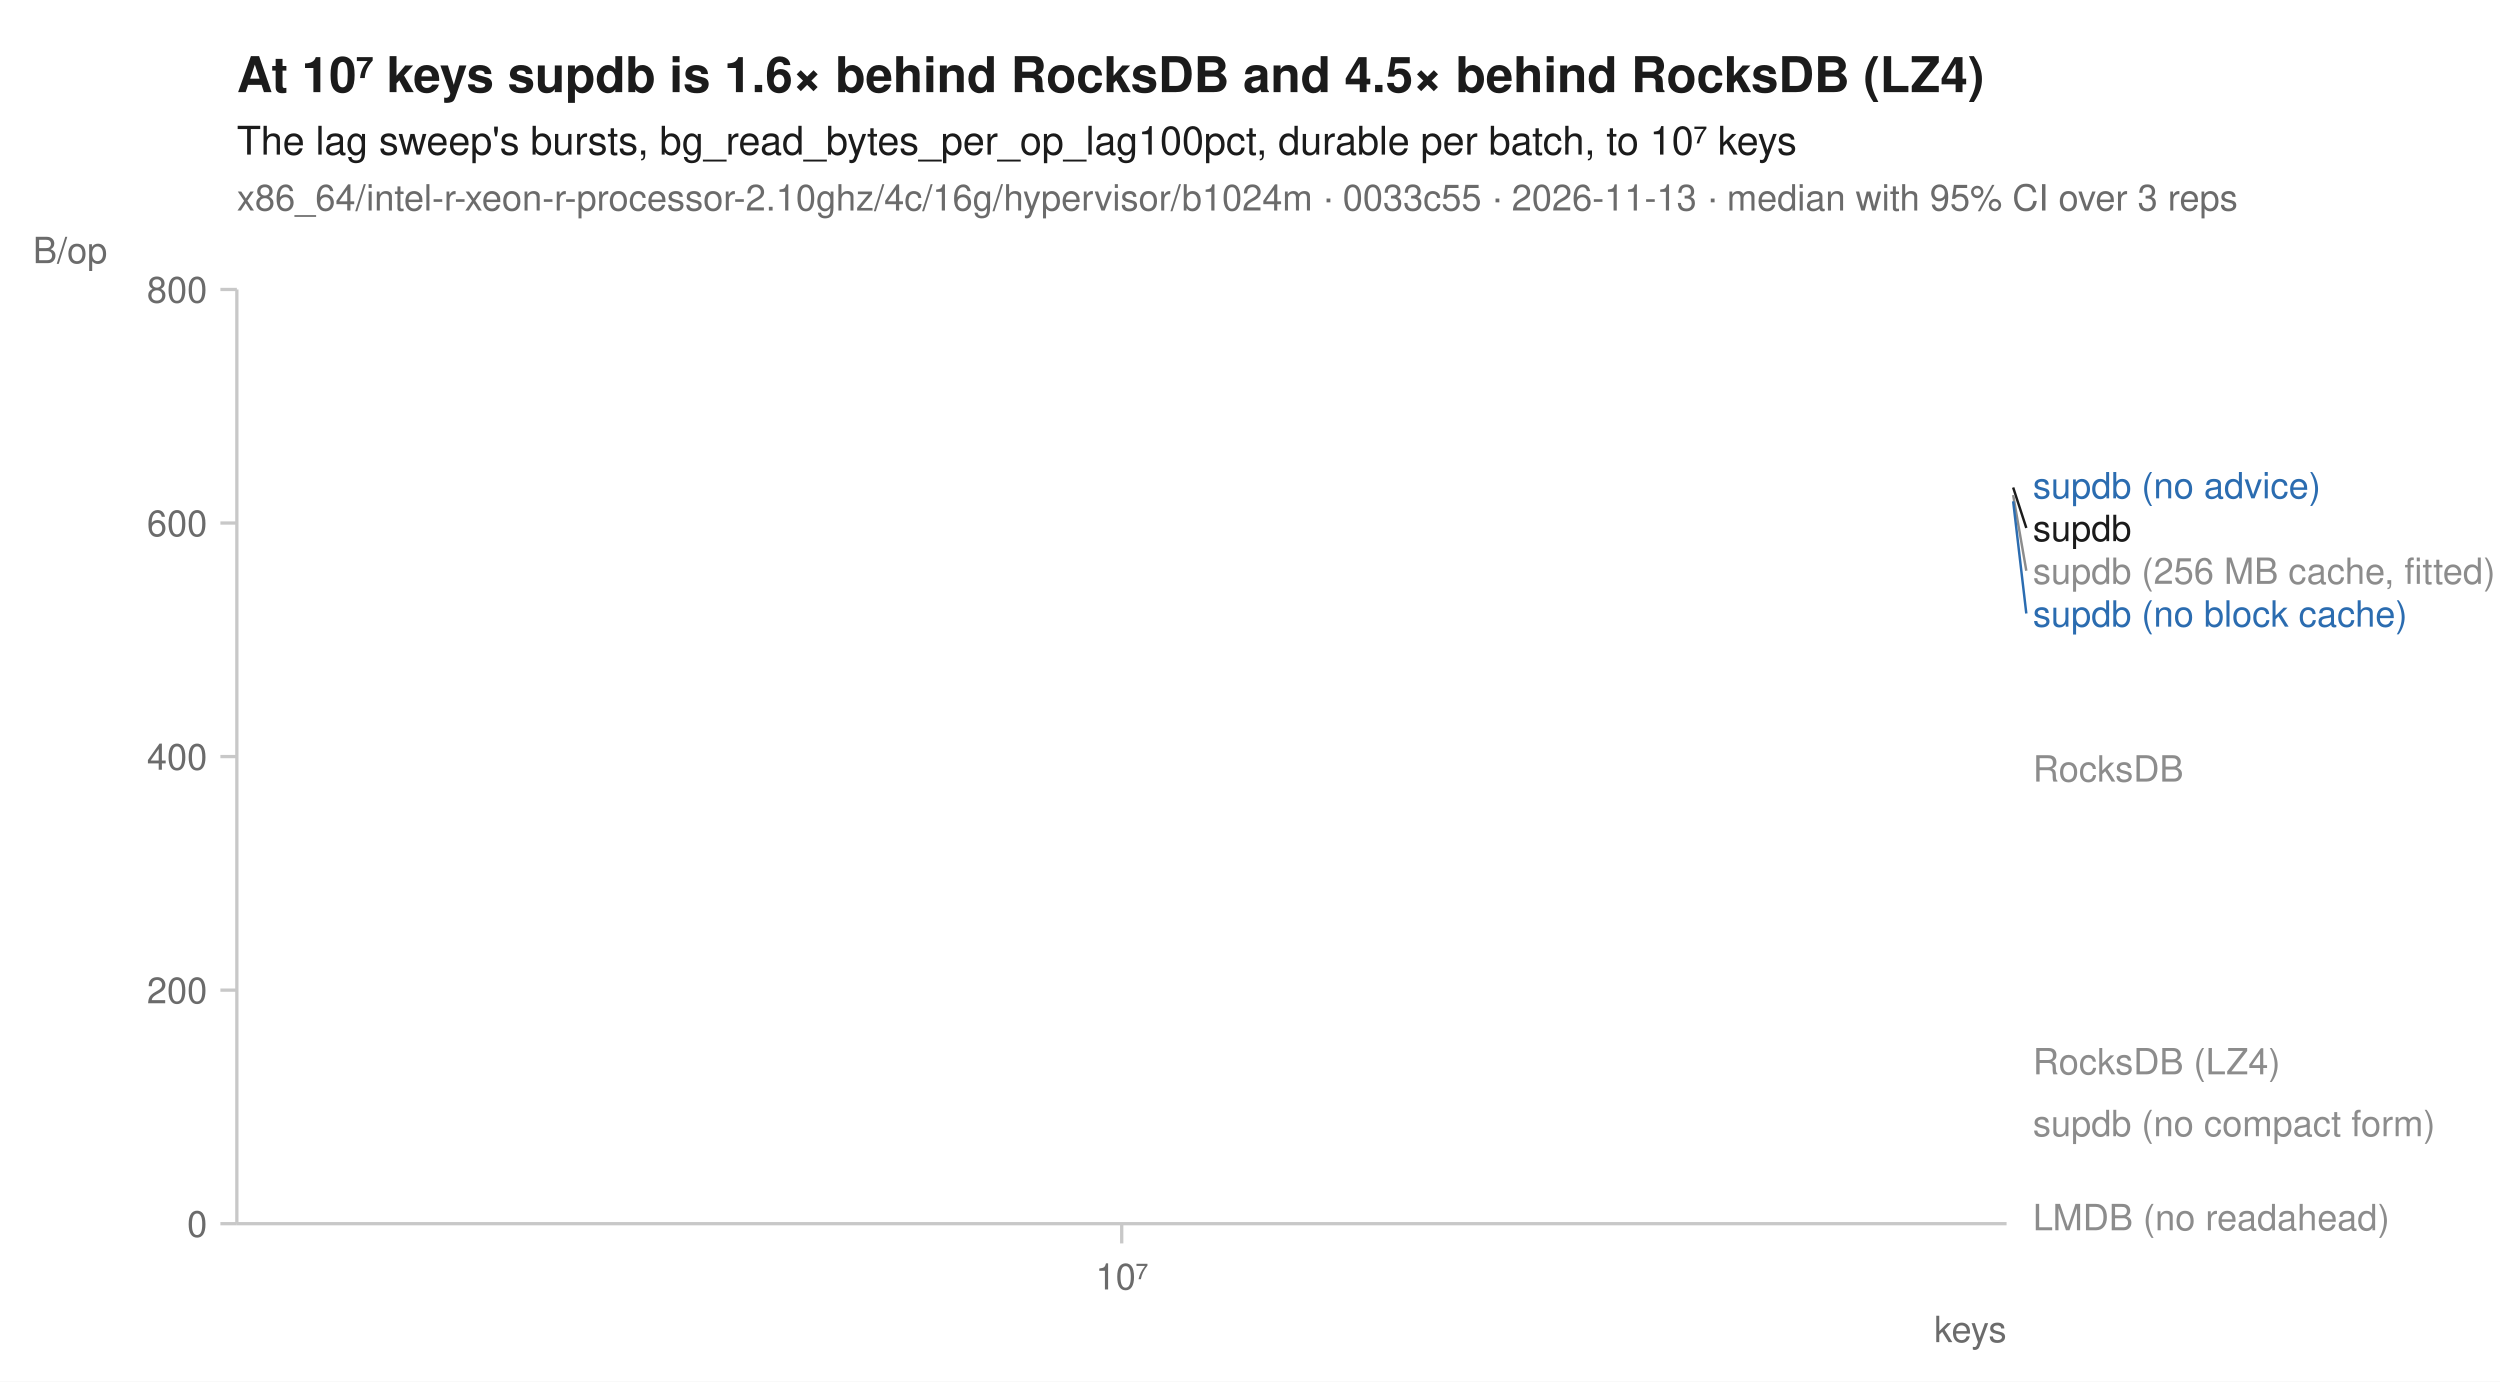
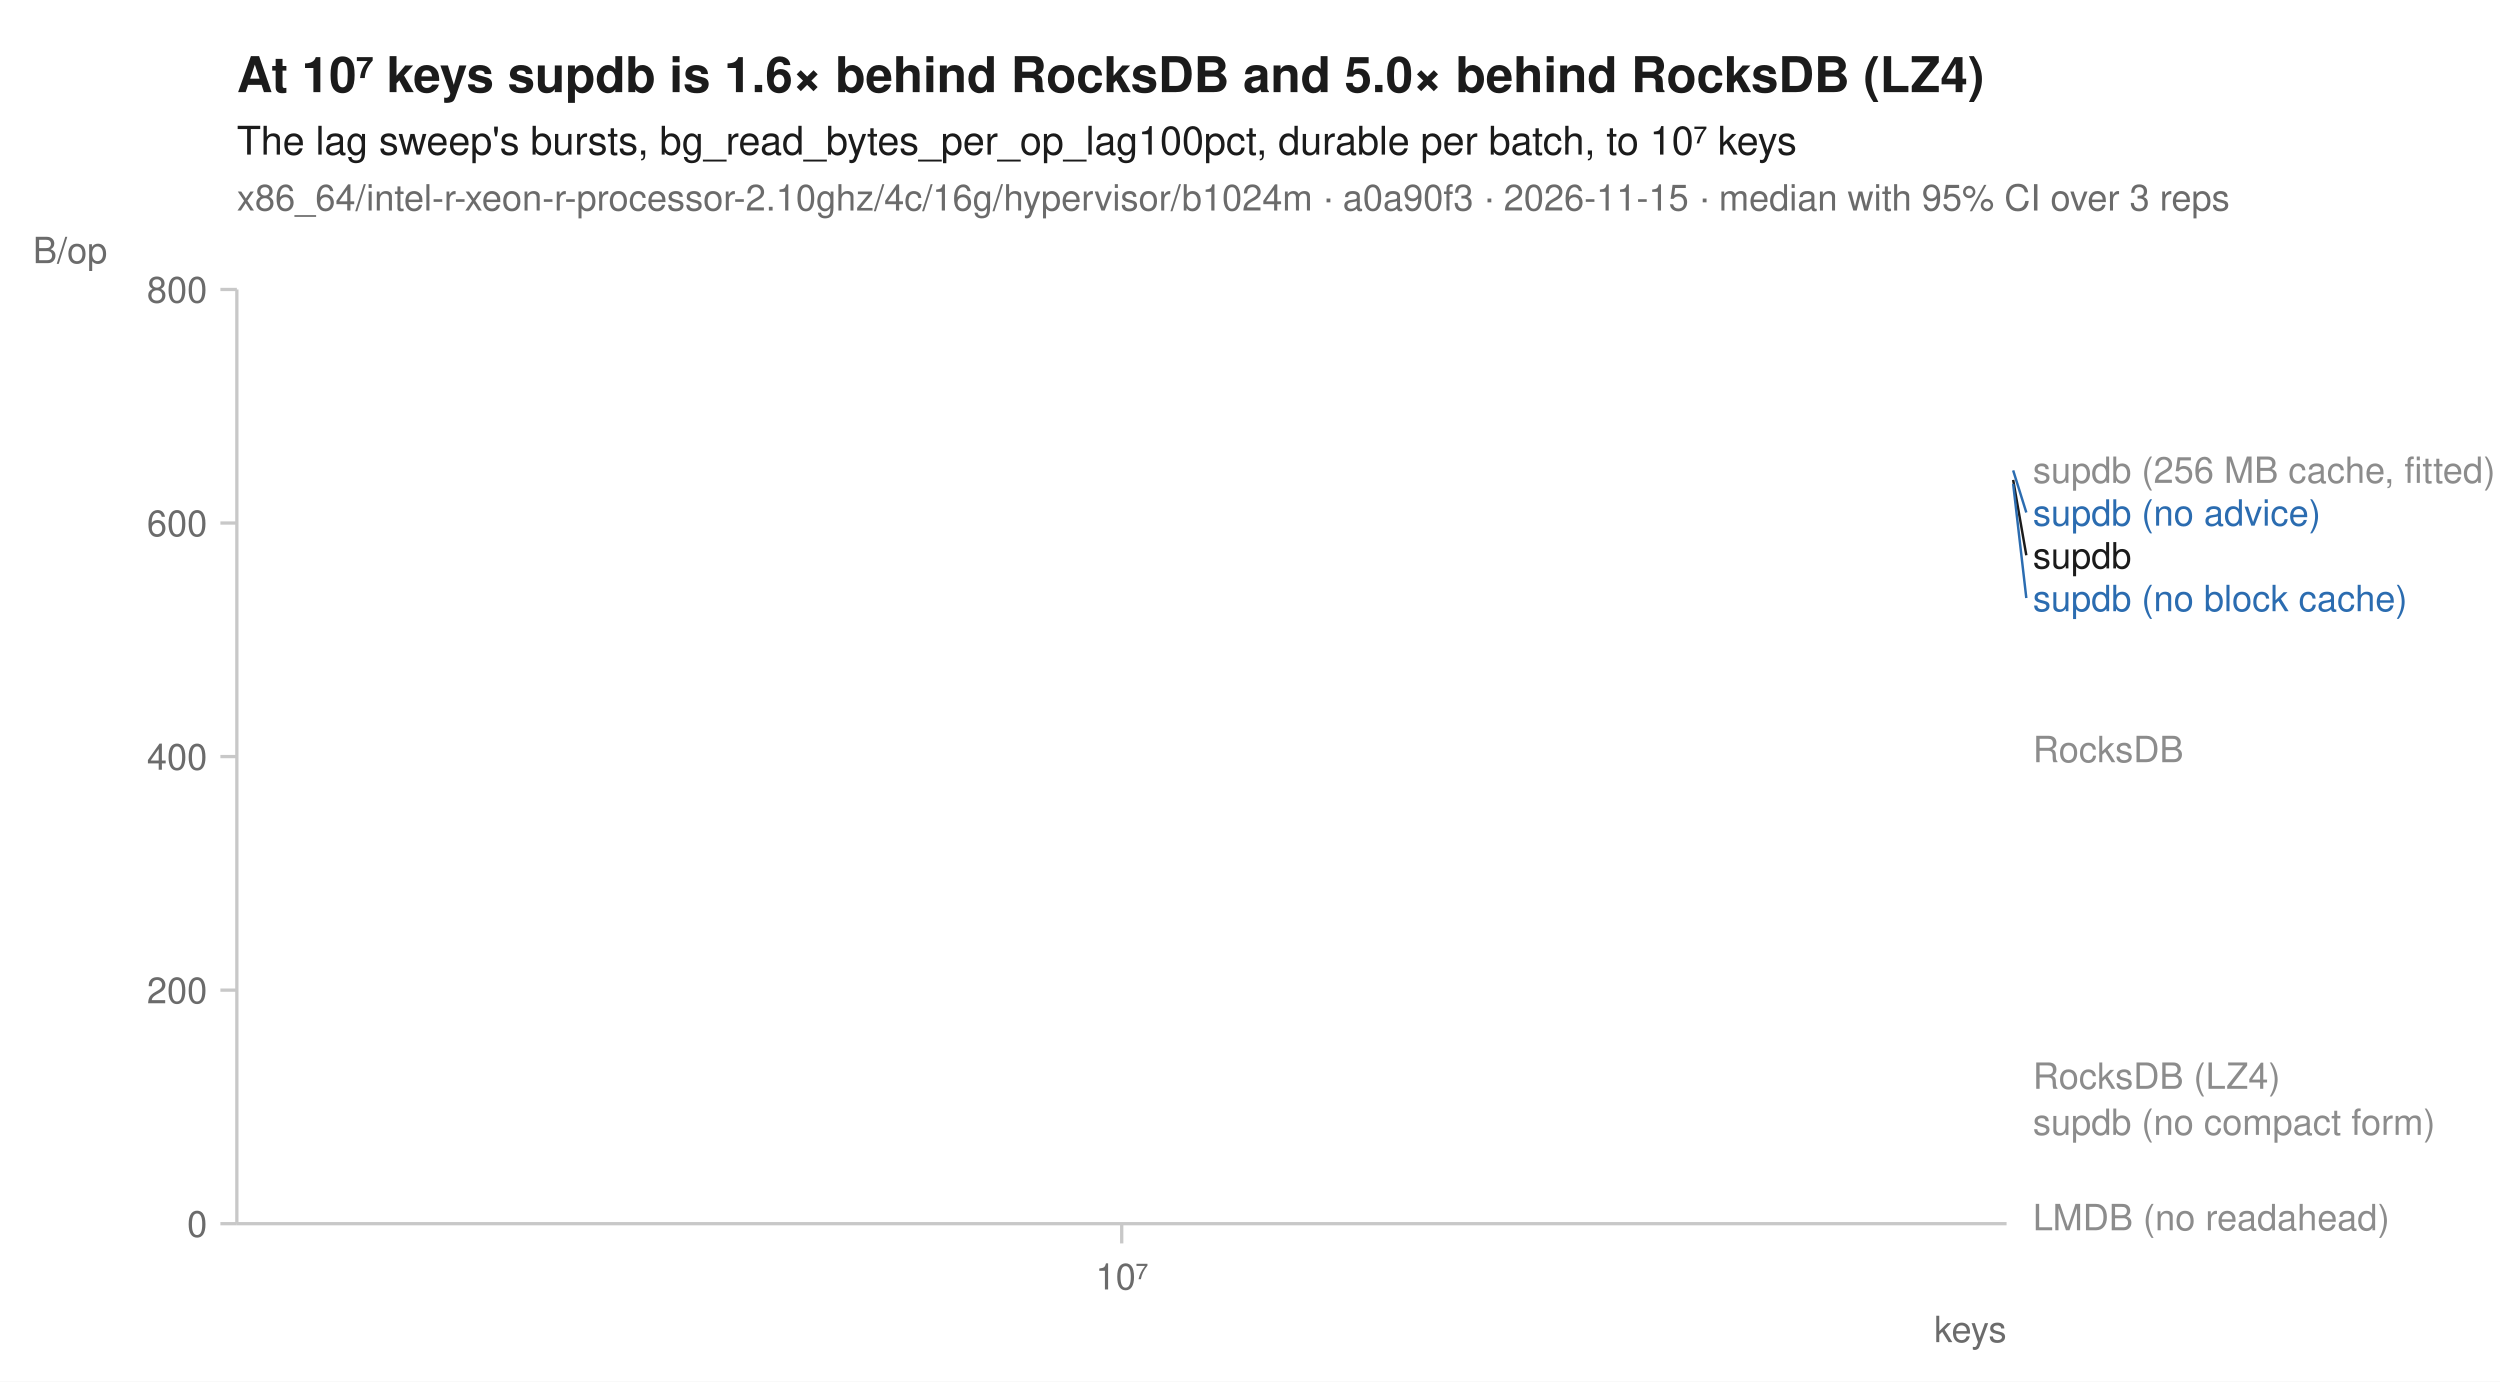
<svg xmlns="http://www.w3.org/2000/svg" width="760" height="420" viewBox="0 0 760 420" font-family="-apple-system, BlinkMacSystemFont, 'Segoe UI', Helvetica, Arial, sans-serif" fill="#1b1b1b">
  <rect width="760" height="420" fill="white" />
-   <text x="72" y="28" font-size="15" font-weight="600">At 10⁷ keys supdb is 1.6× behind RocksDB and 4.5× behind RocksDB (LZ4)</text>
+   <text x="72" y="28" font-size="15" font-weight="600">At 10⁷ keys supdb is 1.6× behind RocksDB and 5.0× behind RocksDB (LZ4)</text>
  <text x="72" y="47" font-size="12">The lag sweep's bursts, bg_read_bytes_per_op_lag100pct, durable per batch, to 10⁷ keys</text>
-   <text x="72" y="64" font-size="11" fill="#6b6b6b">x86_64/intel-r-xeon-r-processor-2.10ghz/4c/16g/hypervisor/b1024m · 0033c55 · 2026-11-13 · median with 95% CI over 3 reps</text>
+   <text x="72" y="64" font-size="11" fill="#6b6b6b">x86_64/intel-r-xeon-r-processor-2.10ghz/4c/16g/hypervisor/b1024m · a0a90f3 · 2026-11-15 · median with 95% CI over 3 reps</text>
  <line x1="72" y1="372" x2="610" y2="372" stroke="#c8c8c8" stroke-width="1" />
  <line x1="72" y1="88" x2="72" y2="372" stroke="#c8c8c8" stroke-width="1" />
  <line x1="341.0" y1="372" x2="341.0" y2="378" stroke="#c8c8c8" stroke-width="1" />
  <text x="341.0" y="392" font-size="11" text-anchor="middle" fill="#6b6b6b">10⁷</text>
  <text x="610" y="408" font-size="11" text-anchor="end" fill="#6b6b6b">keys</text>
  <line x1="67" y1="372.0" x2="72" y2="372.0" stroke="#c8c8c8" stroke-width="1" />
  <text x="63" y="376.0" font-size="11" text-anchor="end" fill="#6b6b6b">0</text>
  <line x1="67" y1="301.0" x2="72" y2="301.0" stroke="#c8c8c8" stroke-width="1" />
  <text x="63" y="305.0" font-size="11" text-anchor="end" fill="#6b6b6b">200</text>
  <line x1="67" y1="230.0" x2="72" y2="230.0" stroke="#c8c8c8" stroke-width="1" />
  <text x="63" y="234.0" font-size="11" text-anchor="end" fill="#6b6b6b">400</text>
  <line x1="67" y1="159.0" x2="72" y2="159.0" stroke="#c8c8c8" stroke-width="1" />
  <text x="63" y="163.0" font-size="11" text-anchor="end" fill="#6b6b6b">600</text>
  <line x1="67" y1="88.0" x2="72" y2="88.0" stroke="#c8c8c8" stroke-width="1" />
  <text x="63" y="92.0" font-size="11" text-anchor="end" fill="#6b6b6b">800</text>
  <text x="10" y="80" font-size="11" text-anchor="start" fill="#6b6b6b">B/op</text>
-   <path d="M341.0,322.6 " fill="none" stroke="#8c8c8c" stroke-width="1.6" stroke-linejoin="round" stroke-linecap="round" stroke-dasharray="1,3" />
+   <path d="M341.0,327.0 " fill="none" stroke="#8c8c8c" stroke-width="1.6" stroke-linejoin="round" stroke-linecap="round" stroke-dasharray="1,3" />
  <path d="M341.0,372.0 " fill="none" stroke="#8c8c8c" stroke-width="1.6" stroke-linejoin="round" stroke-linecap="round" stroke-dasharray="4,2" />
-   <path d="M341.0,150.5 " fill="none" stroke="#8c8c8c" stroke-width="2" stroke-linejoin="round" stroke-linecap="round" stroke-dasharray="2,3" />
-   <path d="M341.0,233.6 " fill="none" stroke="#8c8c8c" stroke-width="1.6" stroke-linejoin="round" stroke-linecap="round" stroke-dasharray="7,4" />
-   <path d="M341.0,152.4 " fill="none" stroke="#2b6cb0" stroke-width="2" stroke-linejoin="round" stroke-linecap="round" stroke-dasharray="7,4" />
-   <path d="M341.0,147.5 " fill="none" stroke="#2b6cb0" stroke-width="2" stroke-linejoin="round" stroke-linecap="round" />
-   <path d="M341.0,341.4 " fill="none" stroke="#8c8c8c" stroke-width="2" stroke-linejoin="round" stroke-linecap="round" stroke-dasharray="2,3" />
-   <path d="M341.0,148.2 " fill="none" stroke="#1b1b1b" stroke-width="2" stroke-linejoin="round" stroke-linecap="round" />
-   <text x="618.0" y="151.5" font-size="11" fill="#2b6cb0">supdb (no advice)</text>
-   <line x1="612.0" y1="148.2" x2="616.0" y2="160.5" stroke="#1b1b1b" stroke-width="0.75" />
-   <text x="618.0" y="164.5" font-size="11" fill="#1b1b1b">supdb</text>
-   <line x1="612.0" y1="150.5" x2="616.0" y2="173.5" stroke="#8c8c8c" stroke-width="0.75" />
-   <text x="618.0" y="177.5" font-size="11" fill="#8c8c8c">supdb (256 MB cache, fitted)</text>
-   <line x1="612.0" y1="152.4" x2="616.0" y2="186.5" stroke="#2b6cb0" stroke-width="0.75" />
-   <text x="618.0" y="190.5" font-size="11" fill="#2b6cb0">supdb (no block cache)</text>
-   <text x="618.0" y="237.6" font-size="11" fill="#8c8c8c">RocksDB</text>
-   <text x="618.0" y="326.6" font-size="11" fill="#8c8c8c">RocksDB (LZ4)</text>
-   <text x="618.0" y="345.4" font-size="11" fill="#8c8c8c">supdb (no compact form)</text>
+   <path d="M341.0,142.8 " fill="none" stroke="#8c8c8c" stroke-width="2" stroke-linejoin="round" stroke-linecap="round" stroke-dasharray="2,3" />
+   <path d="M341.0,227.7 " fill="none" stroke="#8c8c8c" stroke-width="1.6" stroke-linejoin="round" stroke-linecap="round" stroke-dasharray="7,4" />
+   <path d="M341.0,147.1 " fill="none" stroke="#2b6cb0" stroke-width="2" stroke-linejoin="round" stroke-linecap="round" stroke-dasharray="7,4" />
+   <path d="M341.0,143.0 " fill="none" stroke="#2b6cb0" stroke-width="2" stroke-linejoin="round" stroke-linecap="round" />
+   <path d="M341.0,341.0 " fill="none" stroke="#8c8c8c" stroke-width="2" stroke-linejoin="round" stroke-linecap="round" stroke-dasharray="2,3" />
+   <path d="M341.0,145.9 " fill="none" stroke="#1b1b1b" stroke-width="2" stroke-linejoin="round" stroke-linecap="round" />
+   <text x="618.0" y="146.8" font-size="11" fill="#8c8c8c">supdb (256 MB cache, fitted)</text>
+   <line x1="612.0" y1="143.0" x2="616.0" y2="155.8" stroke="#2b6cb0" stroke-width="0.75" />
+   <text x="618.0" y="159.8" font-size="11" fill="#2b6cb0">supdb (no advice)</text>
+   <line x1="612.0" y1="145.9" x2="616.0" y2="168.8" stroke="#1b1b1b" stroke-width="0.75" />
+   <text x="618.0" y="172.8" font-size="11" fill="#1b1b1b">supdb</text>
+   <line x1="612.0" y1="147.1" x2="616.0" y2="181.8" stroke="#2b6cb0" stroke-width="0.75" />
+   <text x="618.0" y="185.8" font-size="11" fill="#2b6cb0">supdb (no block cache)</text>
+   <text x="618.0" y="231.7" font-size="11" fill="#8c8c8c">RocksDB</text>
+   <text x="618.0" y="331.0" font-size="11" fill="#8c8c8c">RocksDB (LZ4)</text>
+   <text x="618.0" y="345.0" font-size="11" fill="#8c8c8c">supdb (no compact form)</text>
  <text x="618.0" y="374.0" font-size="11" fill="#8c8c8c">LMDB (no readahead)</text>
</svg>
